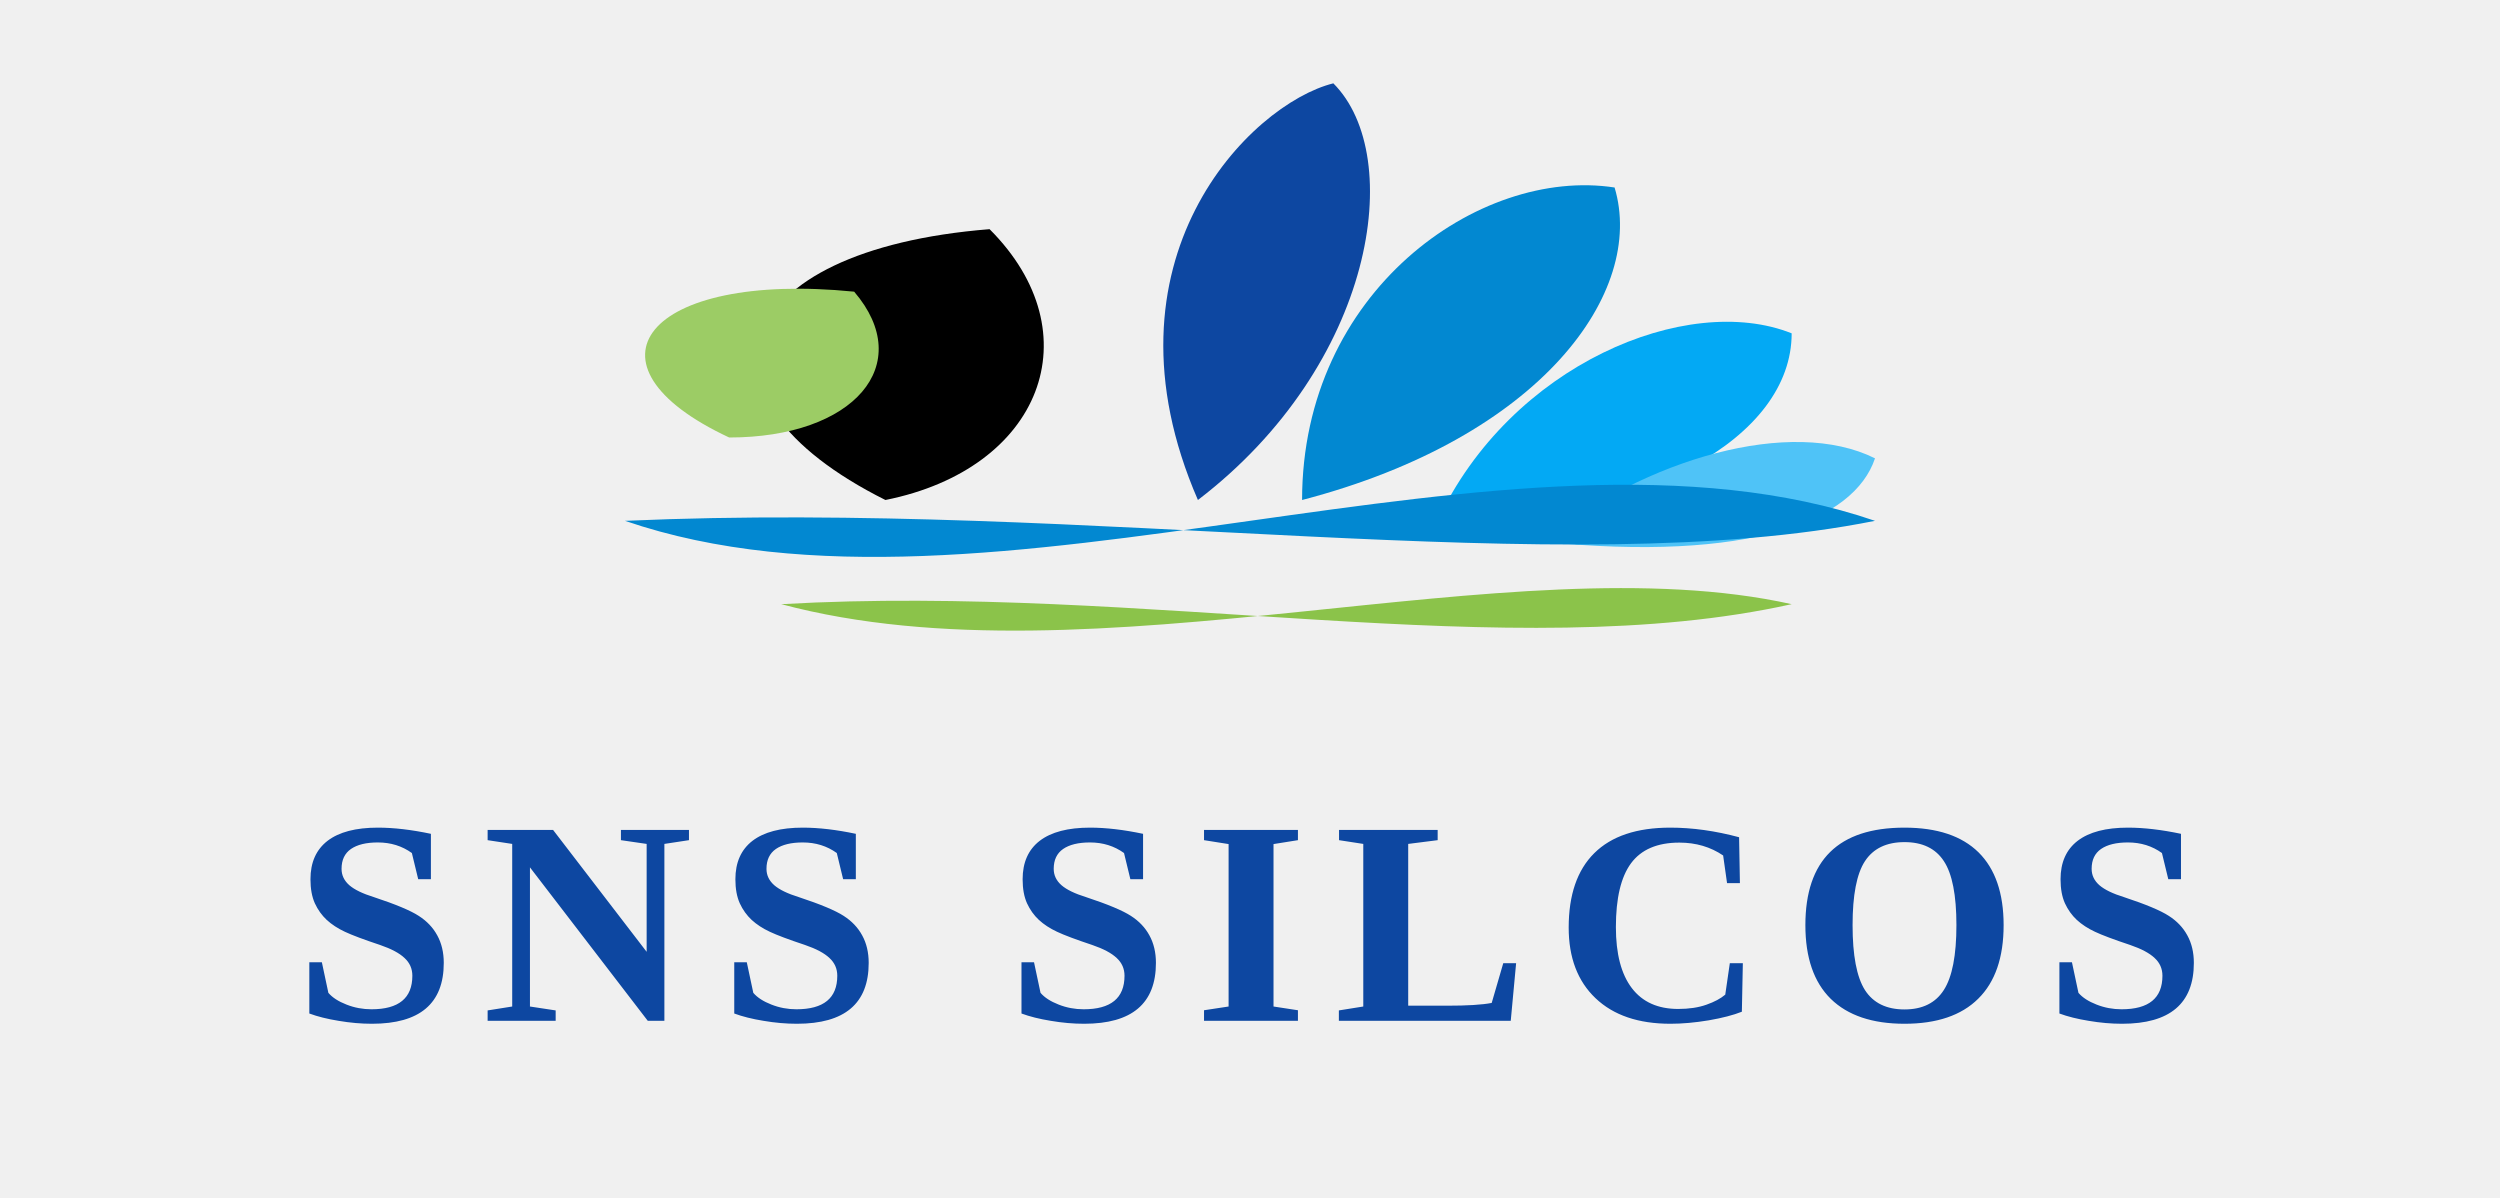
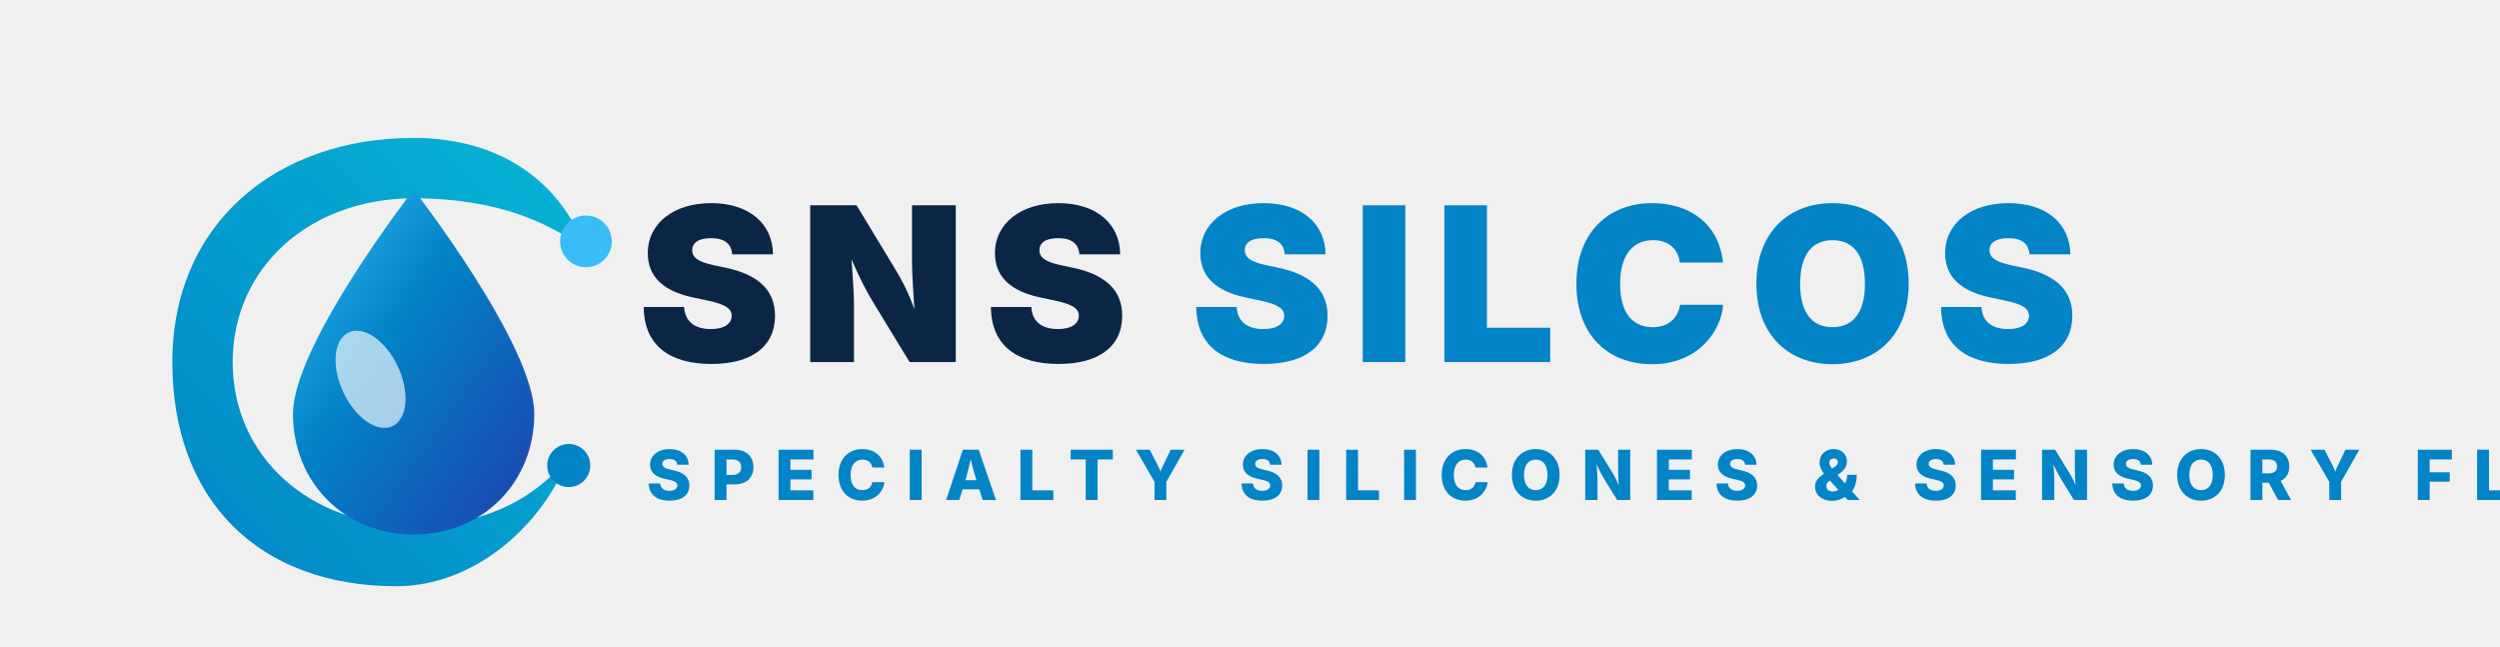
- <svg xmlns="http://www.w3.org/2000/svg" viewBox="0 0 240 115" width="100%" height="100%">
+ <svg xmlns="http://www.w3.org/2000/svg" viewBox="0 0 290 75" width="100%" height="100%">
  <defs>
-     <linearGradient id="sns-blue-grad" x1="0%" y1="0%" x2="0%" y2="100%">
-       <stop offset="0%" stopColor="#0288D1" />
-       <stop offset="100%" stopColor="#0D47A1" />
+     <linearGradient id="sns-fluid-grad" x1="0%" y1="0%" x2="100%" y2="100%">
+       <stop offset="0%" stop-color="#38BDF8" />
+       <stop offset="40%" stop-color="#0284C7" />
+       <stop offset="100%" stop-color="#1E40AF" />
    </linearGradient>
-     <linearGradient id="sns-green-grad" x1="0%" y1="100%" x2="100%" y2="0%">
-       <stop offset="0%" stopColor="#689F38" />
-       <stop offset="100%" stopColor="#8BC34A" />
+     <linearGradient id="sns-orbit-grad" x1="0%" y1="100%" x2="100%" y2="0%">
+       <stop offset="0%" stop-color="#0284C7" />
+       <stop offset="100%" stop-color="#06B6D4" />
+     </linearGradient>
+     <linearGradient id="sns-sub-grad" x1="0%" y1="0%" x2="100%" y2="0%">
+       <stop offset="0%" stop-color="#0284C7" />
+       <stop offset="100%" stop-color="#38BDF8" />
    </linearGradient>
  </defs>
-   <path d="M 85 48 C 65 38, 70 24, 95 22 C 105 32, 100 45, 85 48 Z" fill="url(#sns-green-grad)" />
-   <path d="M 70 42 C 55 35, 62 26, 82 28 C 88 35, 82 42, 70 42 Z" fill="#9CCC65" />
-   <path d="M 115 48 C 105 25, 120 10, 128 8 C 135 15, 132 35, 115 48 Z" fill="#0D47A1" />
-   <path d="M 125 48 C 125 28, 142 16, 155 18 C 158 28, 148 42, 125 48 Z" fill="#0288D1" />
-   <path d="M 138 50 C 145 35, 162 28, 172 32 C 172 42, 158 50, 138 50 Z" fill="#03A9F4" />
-   <path d="M 148 52 C 158 44, 172 40, 180 44 C 178 50, 168 54, 148 52 Z" fill="#4FC3F7" />
-   <path d="M 60 50 C 95 62, 145 38, 180 50 C 150 56, 105 48, 60 50 Z" fill="#0288D1" />
-   <path d="M 75 58 C 105 66, 145 52, 172 58 C 145 64, 110 56, 75 58 Z" fill="#8BC34A" />
-   <text x="120" y="98" text-anchor="middle" font-family="'Times New Roman', Times, 'Cinzel', serif" font-size="28" font-weight="800" letter-spacing="2.5" fill="#0D47A1">SNS SILCOS</text>
+   <g transform="translate(6, 6)">
+     <path d="M 14 36 C 14 20, 26 10, 42 10 C 52 10, 59 15, 62 23 C 58 20, 52 17, 42 17 C 30 17, 21 25, 21 36 C 21 47, 30 55, 42 55 C 50 55, 56 52, 60 47 C 57 55, 49 62, 40 62 C 24 62, 14 52, 14 36 Z" fill="url(#sns-orbit-grad)" />
+     <path d="M 42 16 C 42 16, 56 34, 56 42 C 56 50, 50 56, 42 56 C 34 56, 28 50, 28 42 C 28 34, 42 16, 42 16 Z" fill="url(#sns-fluid-grad)" />
+     <ellipse cx="37" cy="38" rx="3.5" ry="6" fill="#ffffff" opacity="0.65" transform="rotate(-25 37 38)" />
+     <circle cx="62" cy="22" r="3" fill="#38BDF8" />
+     <circle cx="60" cy="48" r="2.5" fill="#0284C7" />
+   </g>
+   <text x="74" y="42" font-family="system-ui, -apple-system, 'Inter', 'Segoe UI', Roboto, sans-serif" font-size="25" font-weight="900" letter-spacing="2.2" fill="#0B2545">
+     SNS <tspan fill="#0284C7">SILCOS</tspan>
+   </text>
+   <text x="75" y="58" font-family="system-ui, -apple-system, 'Inter', 'Segoe UI', Roboto, sans-serif" font-size="8" font-weight="800" letter-spacing="2.2" fill="#0284C7">
+     SPECIALTY SILICONES &amp; SENSORY FLUIDS
+   </text>
+   <line x1="75" y1="64" x2="280" y2="64" stroke="url(#sns-sub-grad)" stroke-width="1.2" stroke-opacity="0.4" stroke-linecap="round" />
</svg>
